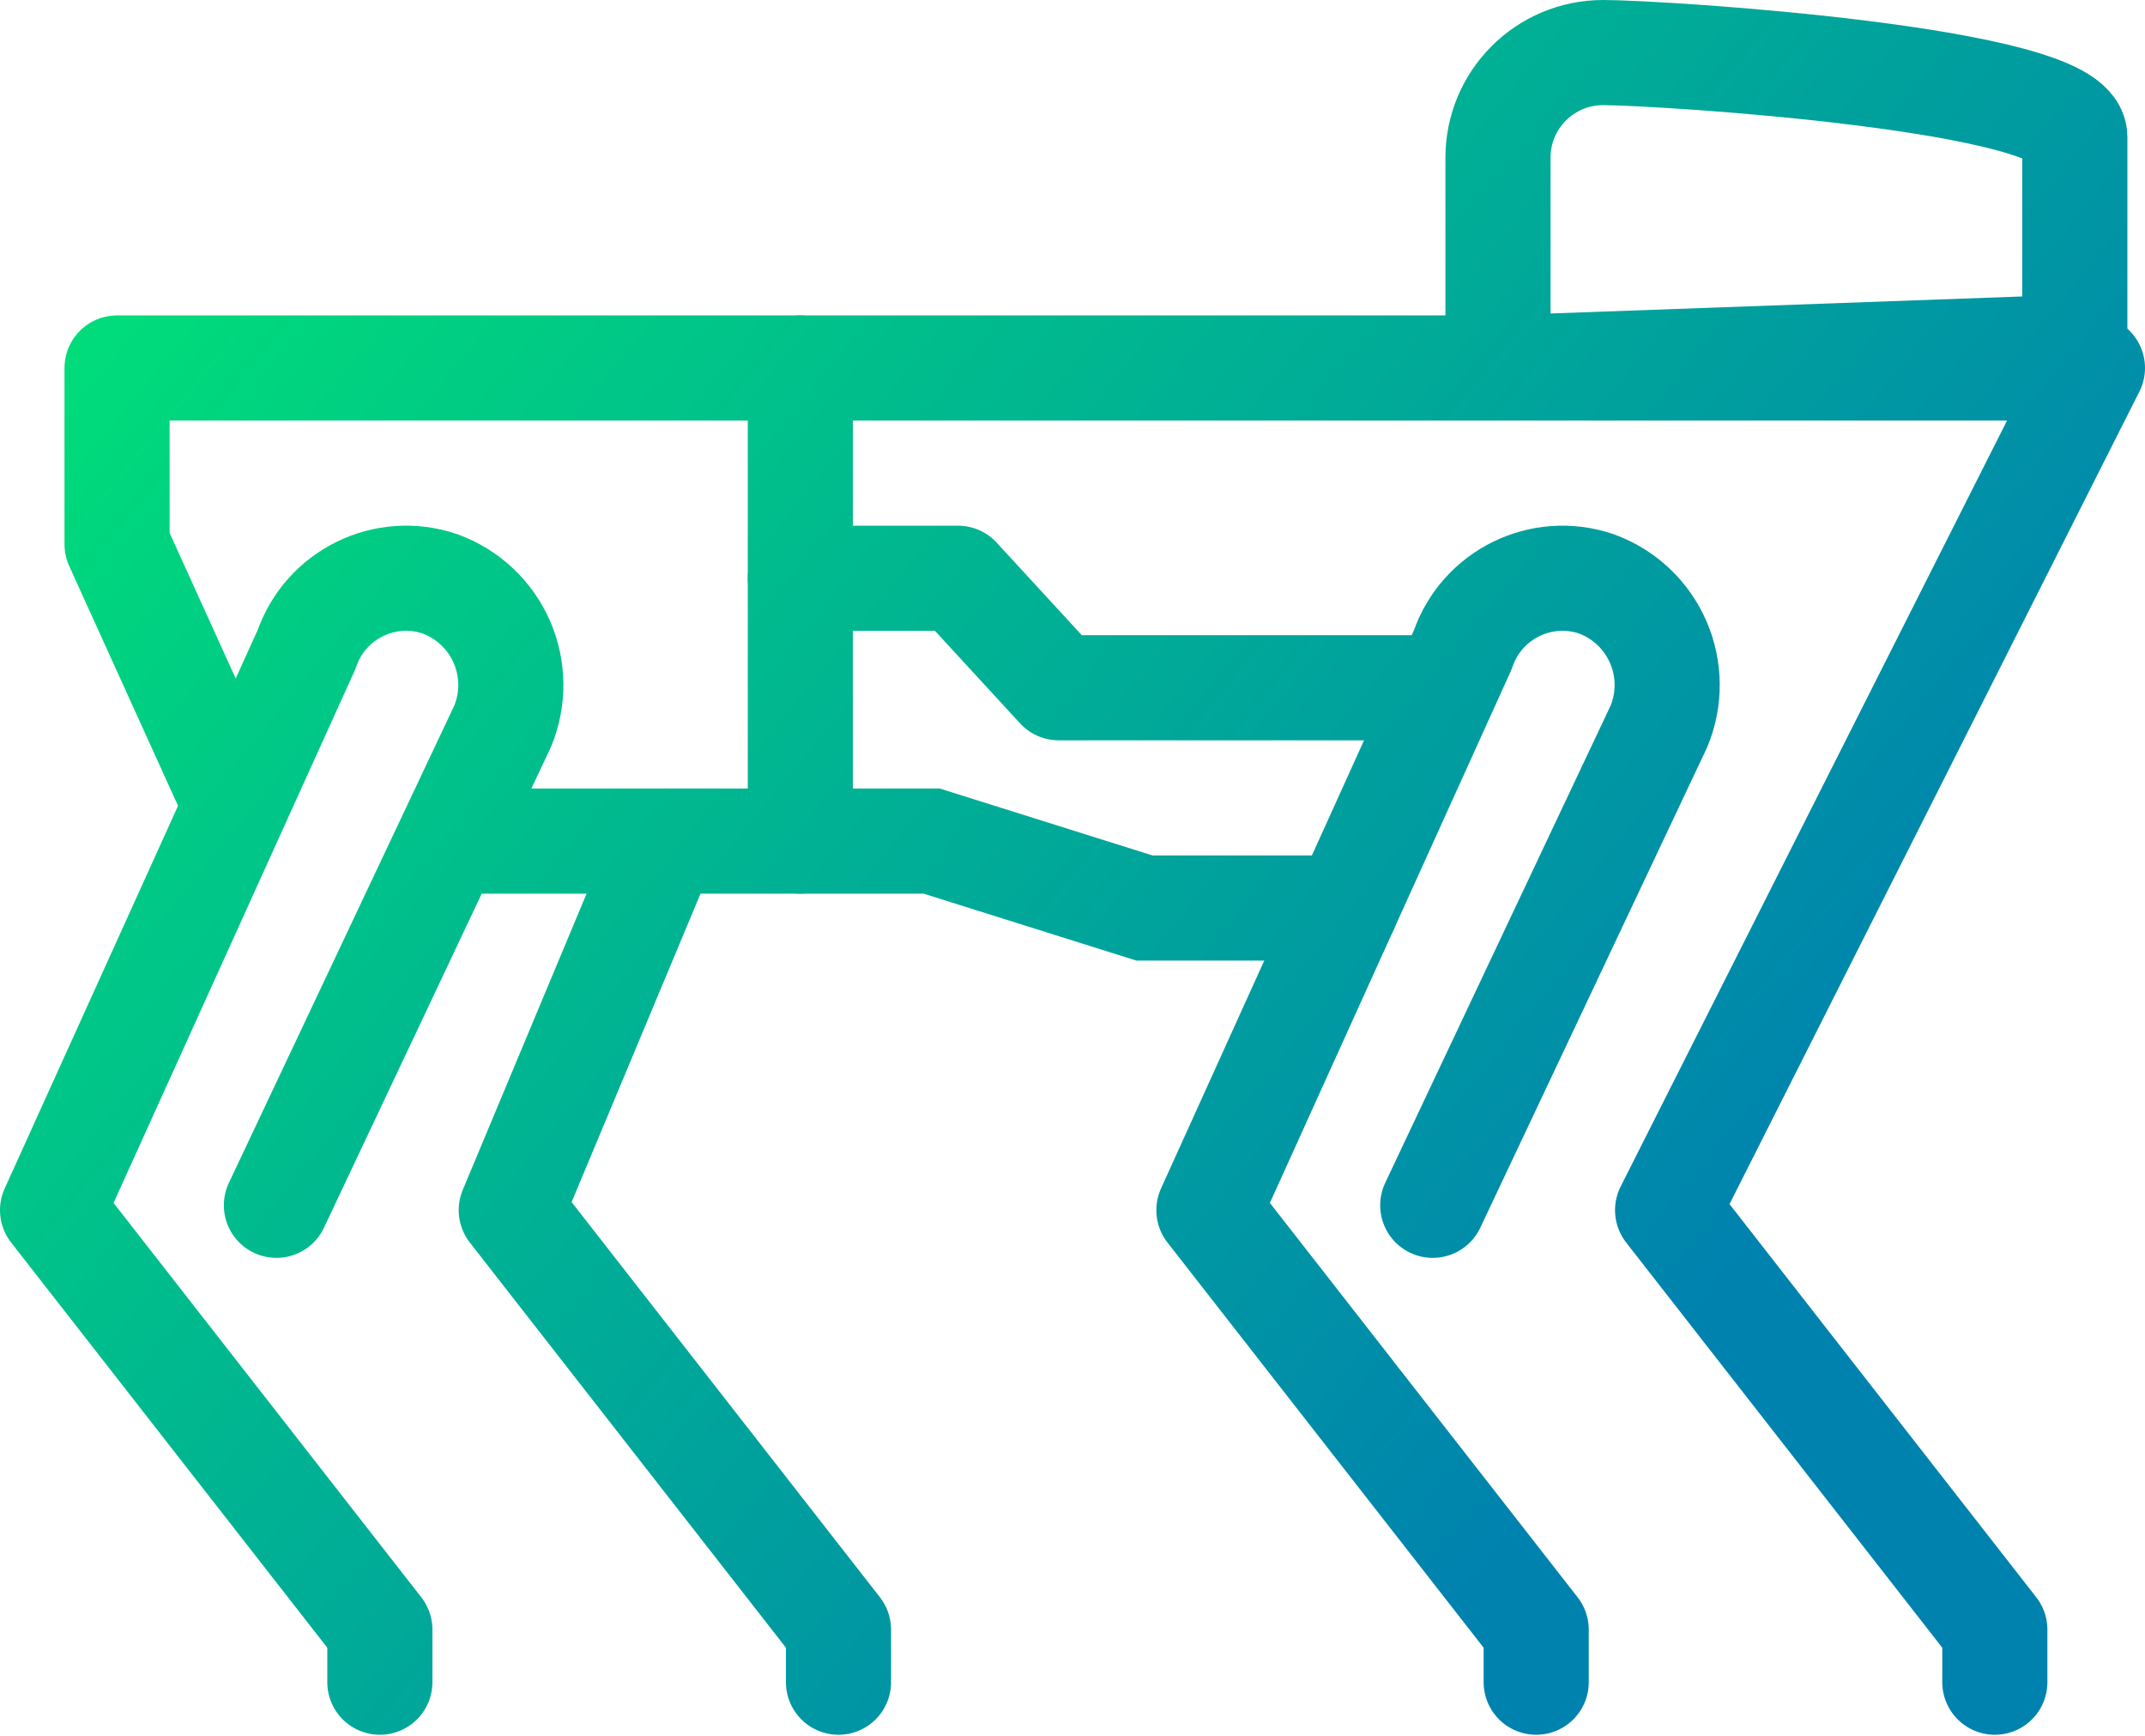
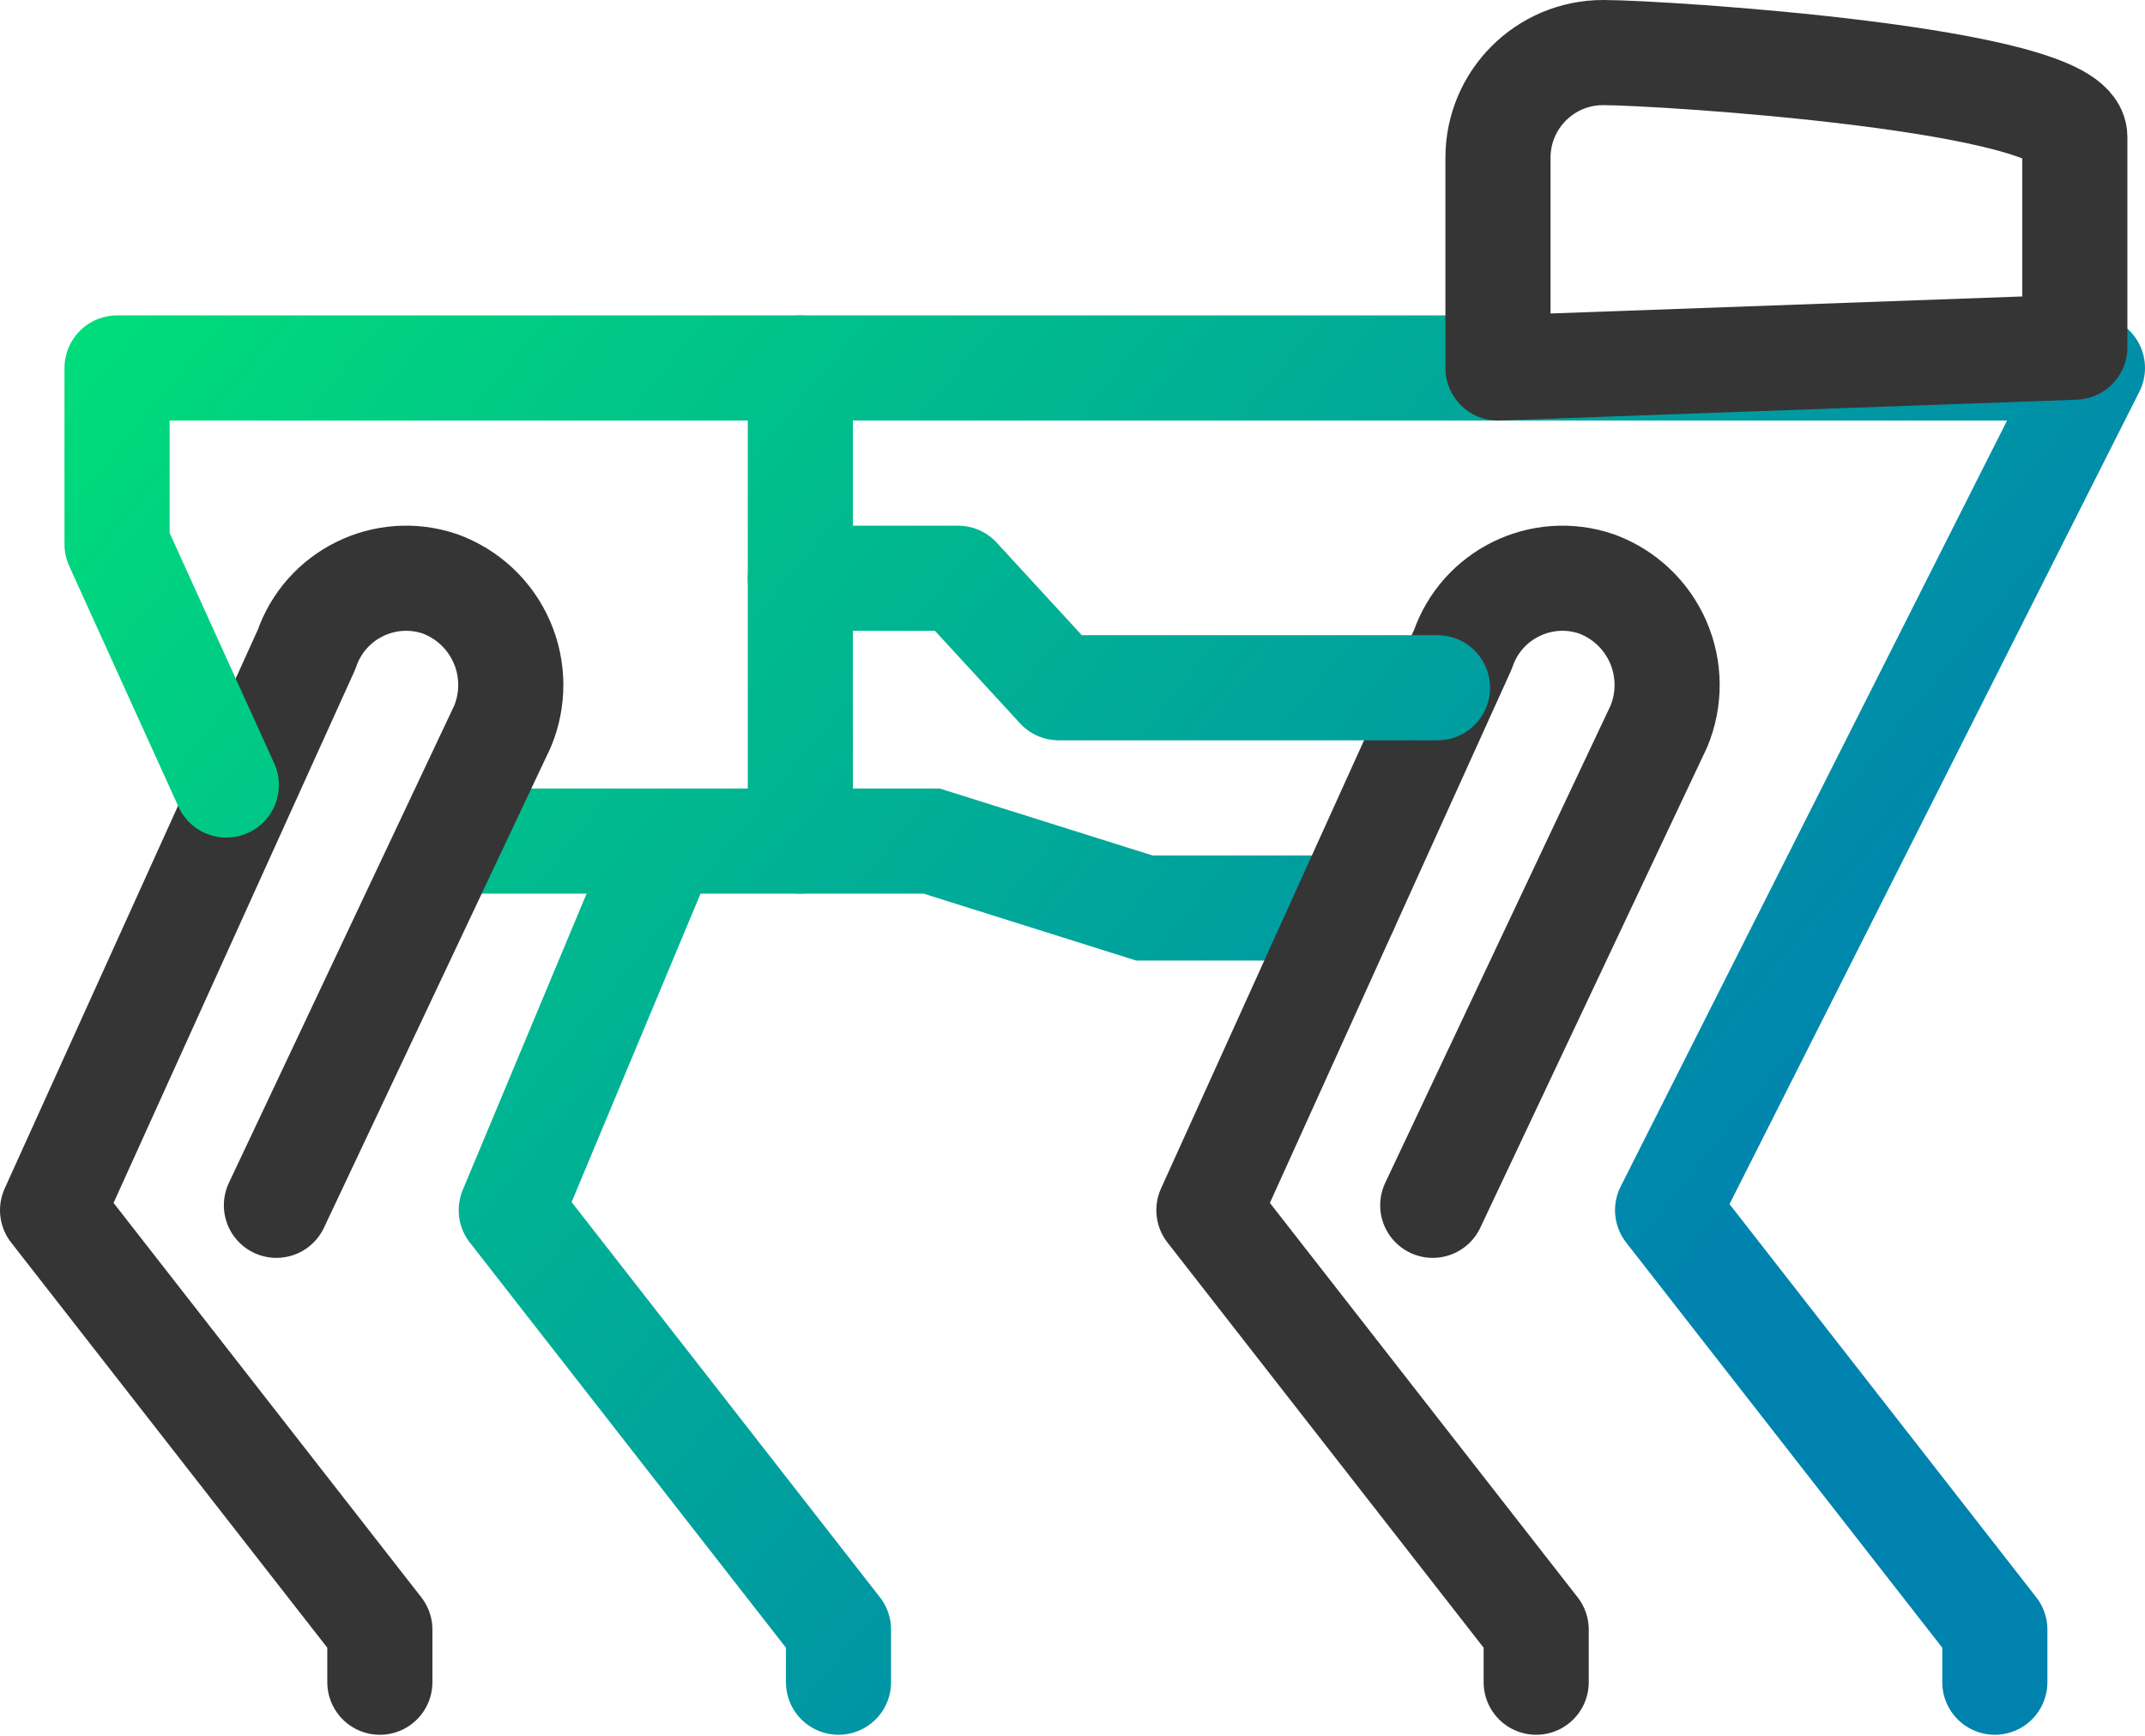
- <svg xmlns="http://www.w3.org/2000/svg" xmlns:xlink="http://www.w3.org/1999/xlink" data-name="Layer 1" id="Layer_1" viewBox="0 0 40.81 33.014" version="1.1" width="40.81" height="33.014">
+ <svg xmlns="http://www.w3.org/2000/svg" xmlns:xlink="http://www.w3.org/1999/xlink" data-name="Layer 1" id="Layer_1" version="1.1" width="40.81" height="33.014">
  <defs id="defs4">
    <linearGradient id="linearGradient894">
-       <stop style="stop-color:#00ff66;stop-opacity:1" offset="0" id="stop890" />
-       <stop style="stop-color:#0082af;stop-opacity:1" offset="1" id="stop892" />
+       <stop offset="0" id="stop890" stop-color="#0f6" stop-opacity="1" />
+       <stop offset="1" id="stop892" stop-color="#0082af" stop-opacity="1" />
    </linearGradient>
-     <style id="style2">
-       .cls-1, .cls-2, .cls-3 {
-         fill: none;
-         stroke: #353535;
-         stroke-width: 2px;
-       }
- 
-       .cls-1, .cls-2 {
-         stroke-linecap: round;
-       }
- 
-       .cls-1 {
-         stroke-miterlimit: 10;
-       }
- 
-       .cls-2, .cls-3 {
-         stroke-linejoin: round;
-       }
-     </style>
-     <linearGradient xlink:href="#linearGradient894" id="linearGradient896" x1="1.525" y1="0.744" x2="39.59" y2="31.965" gradientUnits="userSpaceOnUse" />
+     <linearGradient xlink:href="#linearGradient894" id="linearGradient896" x1="1.525" y1=".744" x2="39.59" y2="31.965" gradientUnits="userSpaceOnUse" />
+     <style id="style2">.cls-2{fill:none;stroke:#353535;stroke-width:2px;stroke-linecap:round;stroke-linejoin:round}</style>
  </defs>
-   <g id="g842" style="stroke:url(#linearGradient896)">
-     <g transform="translate(-1.500016,-14)" id="g32" style="stroke:url(#linearGradient896)">
-       <path id="polyline8" d="m 10.06,30 h 9.167 l 4.047,1.273 h 3.83" style="fill:none;stroke:url(#linearGradient896);stroke-width:2px;stroke-linecap:round;stroke-miterlimit:10" />
-       <path style="fill:none;stroke:url(#linearGradient896);stroke-width:2px;stroke-linecap:round;stroke-linejoin:round" id="path10" d="m 28.759,36.928 4.302,-9.108 A 2.048,2.048 0 0 0 31.873,25.107 2.002,2.002 0 0 0 29.333,26.354 L 24.5,37.021 30.727,45 v 1" class="cls-2" />
-       <path style="fill:none;stroke:url(#linearGradient896);stroke-width:2px;stroke-linecap:round;stroke-linejoin:round" id="path12" d="m 6.759,36.928 4.302,-9.108 A 2.048,2.048 0 0 0 9.873,25.107 2.002,2.002 0 0 0 7.333,26.354 L 2.5,37.021 8.727,45 v 1" class="cls-2" />
-       <path id="polyline14" d="M 17.453,46 V 45 L 11.227,37.021 14.162,30" style="fill:none;stroke:url(#linearGradient896);stroke-width:2px;stroke-linecap:round;stroke-linejoin:round" />
-       <path id="polyline16" d="M 39.453,46 V 45 L 33.227,37.021 41.31,21 H 3.727 v 3.354 l 2.079,4.579" style="fill:none;stroke:url(#linearGradient896);stroke-width:2px;stroke-linecap:round;stroke-linejoin:round" />
-       <path id="line18" d="m 16.727,21 v 9" style="fill:none;stroke:url(#linearGradient896);stroke-width:2px;stroke-linecap:round;stroke-linejoin:round" />
-       <path id="polyline20" d="m 16.727,25 h 3 l 1.916,2.083 h 7.206" style="fill:none;stroke:url(#linearGradient896);stroke-width:2px;stroke-linecap:round;stroke-linejoin:round" />
-       <path style="fill:none;stroke:url(#linearGradient896);stroke-width:2px;stroke-linecap:round;stroke-linejoin:round" id="path24" d="m 32,15 c -1.105,0 -2,0.895 -2,2 v 4 l 10.975,-0.396 v -4 C 40.975,15.5 33.105,15 32,15 Z" class="cls-2" />
+   <g id="g842" stroke="url(#linearGradient896)">
+     <g transform="translate(-1.5 -14)" id="g32" stroke="url(#linearGradient896)">
+       <path id="polyline8" d="M10.06 30h9.167l4.047 1.273h3.83" fill="none" stroke="url(#linearGradient896)" stroke-width="2" stroke-linecap="round" stroke-miterlimit="10" />
+       <path id="path10" d="M28.759 36.928l4.301-9.108a2.048 2.048 0 00-1.187-2.713 2.002 2.002 0 00-2.54 1.247L24.5 37.021 30.727 45v1" class="cls-2" fill="none" stroke="url(#linearGradient896)" stroke-width="2" stroke-linecap="round" stroke-linejoin="round" />
+       <path id="path12" d="M6.759 36.928l4.301-9.108a2.048 2.048 0 00-1.187-2.713 2.002 2.002 0 00-2.54 1.247L2.5 37.021 8.727 45v1" class="cls-2" fill="none" stroke="url(#linearGradient896)" stroke-width="2" stroke-linecap="round" stroke-linejoin="round" />
+       <path id="polyline14" d="M17.453 46v-1l-6.226-7.979L14.162 30" fill="none" stroke="url(#linearGradient896)" stroke-width="2" stroke-linecap="round" stroke-linejoin="round" />
+       <path id="polyline16" d="M39.453 46v-1l-6.226-7.979L41.31 21H3.727v3.354l2.079 4.579" fill="none" stroke="url(#linearGradient896)" stroke-width="2" stroke-linecap="round" stroke-linejoin="round" />
+       <path id="line18" d="M16.727 21v9" fill="none" stroke="url(#linearGradient896)" stroke-width="2" stroke-linecap="round" stroke-linejoin="round" />
+       <path id="polyline20" d="M16.727 25h3l1.916 2.083h7.206" fill="none" stroke="url(#linearGradient896)" stroke-width="2" stroke-linecap="round" stroke-linejoin="round" />
+       <path id="path24" d="M32 15a2 2 0 00-2 2v4l10.975-.396v-4C40.975 15.5 33.105 15 32 15z" class="cls-2" fill="none" stroke="url(#linearGradient896)" stroke-width="2" stroke-linecap="round" stroke-linejoin="round" />
    </g>
  </g>
</svg>
